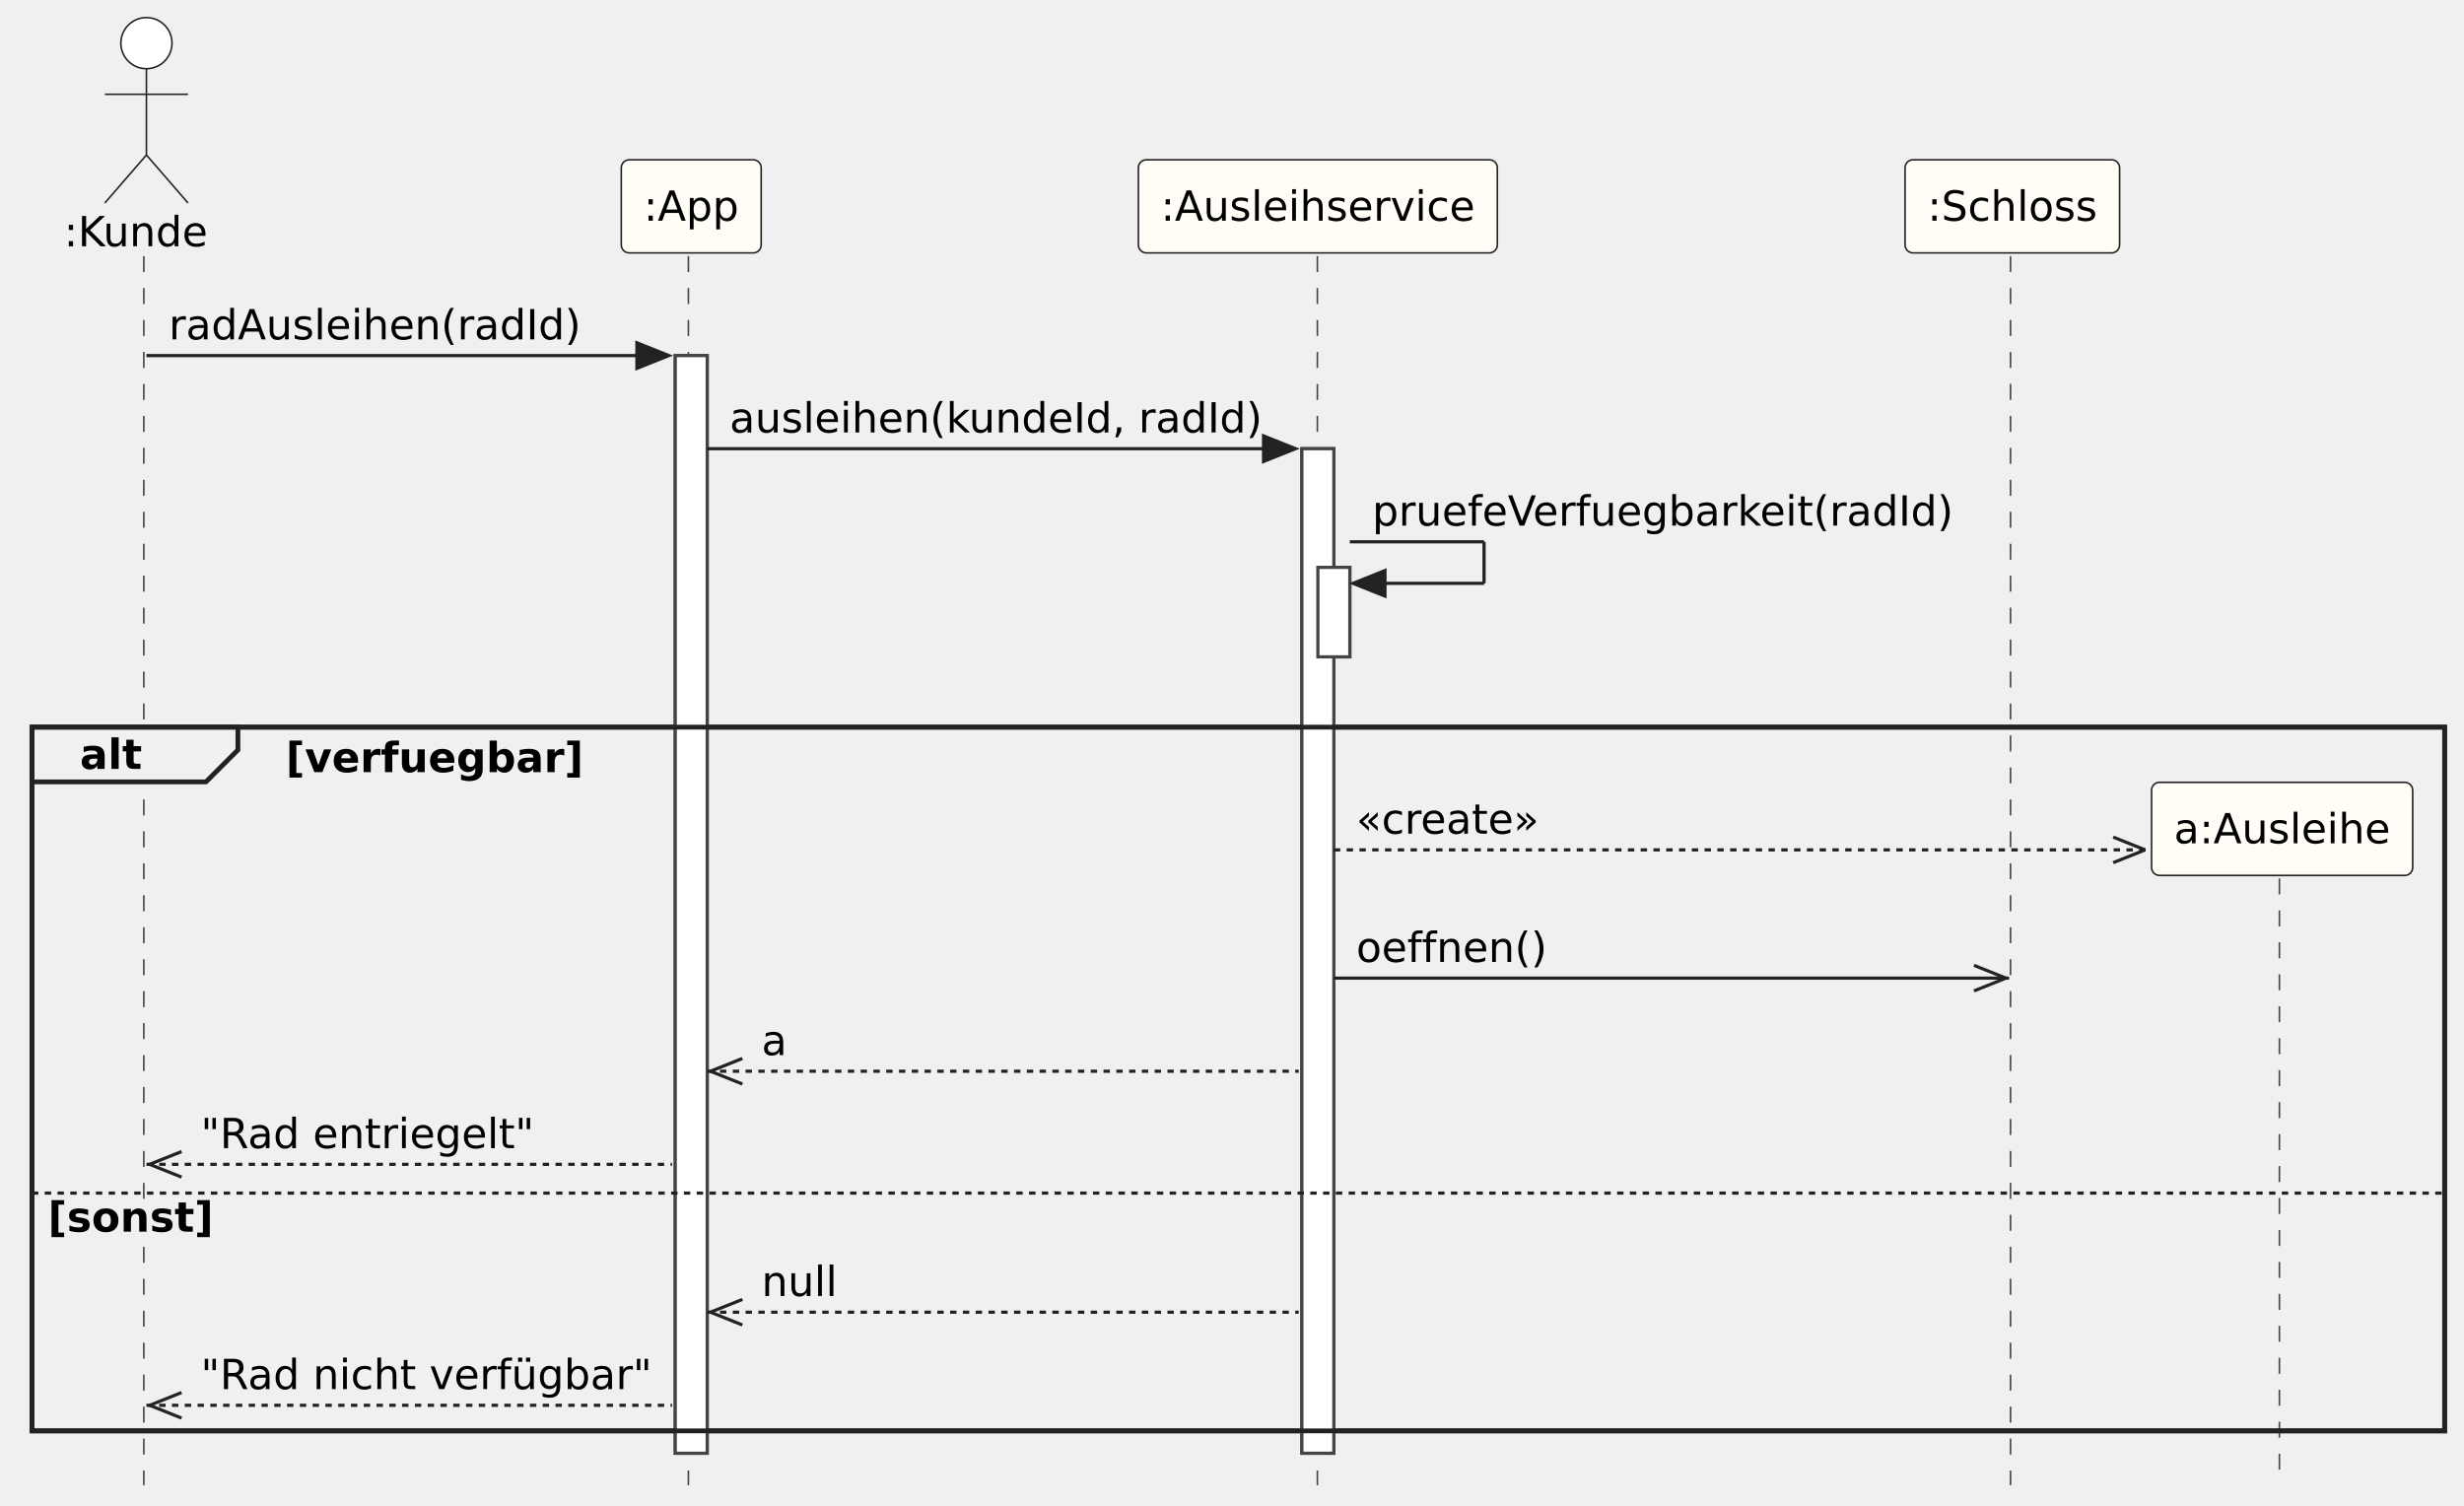
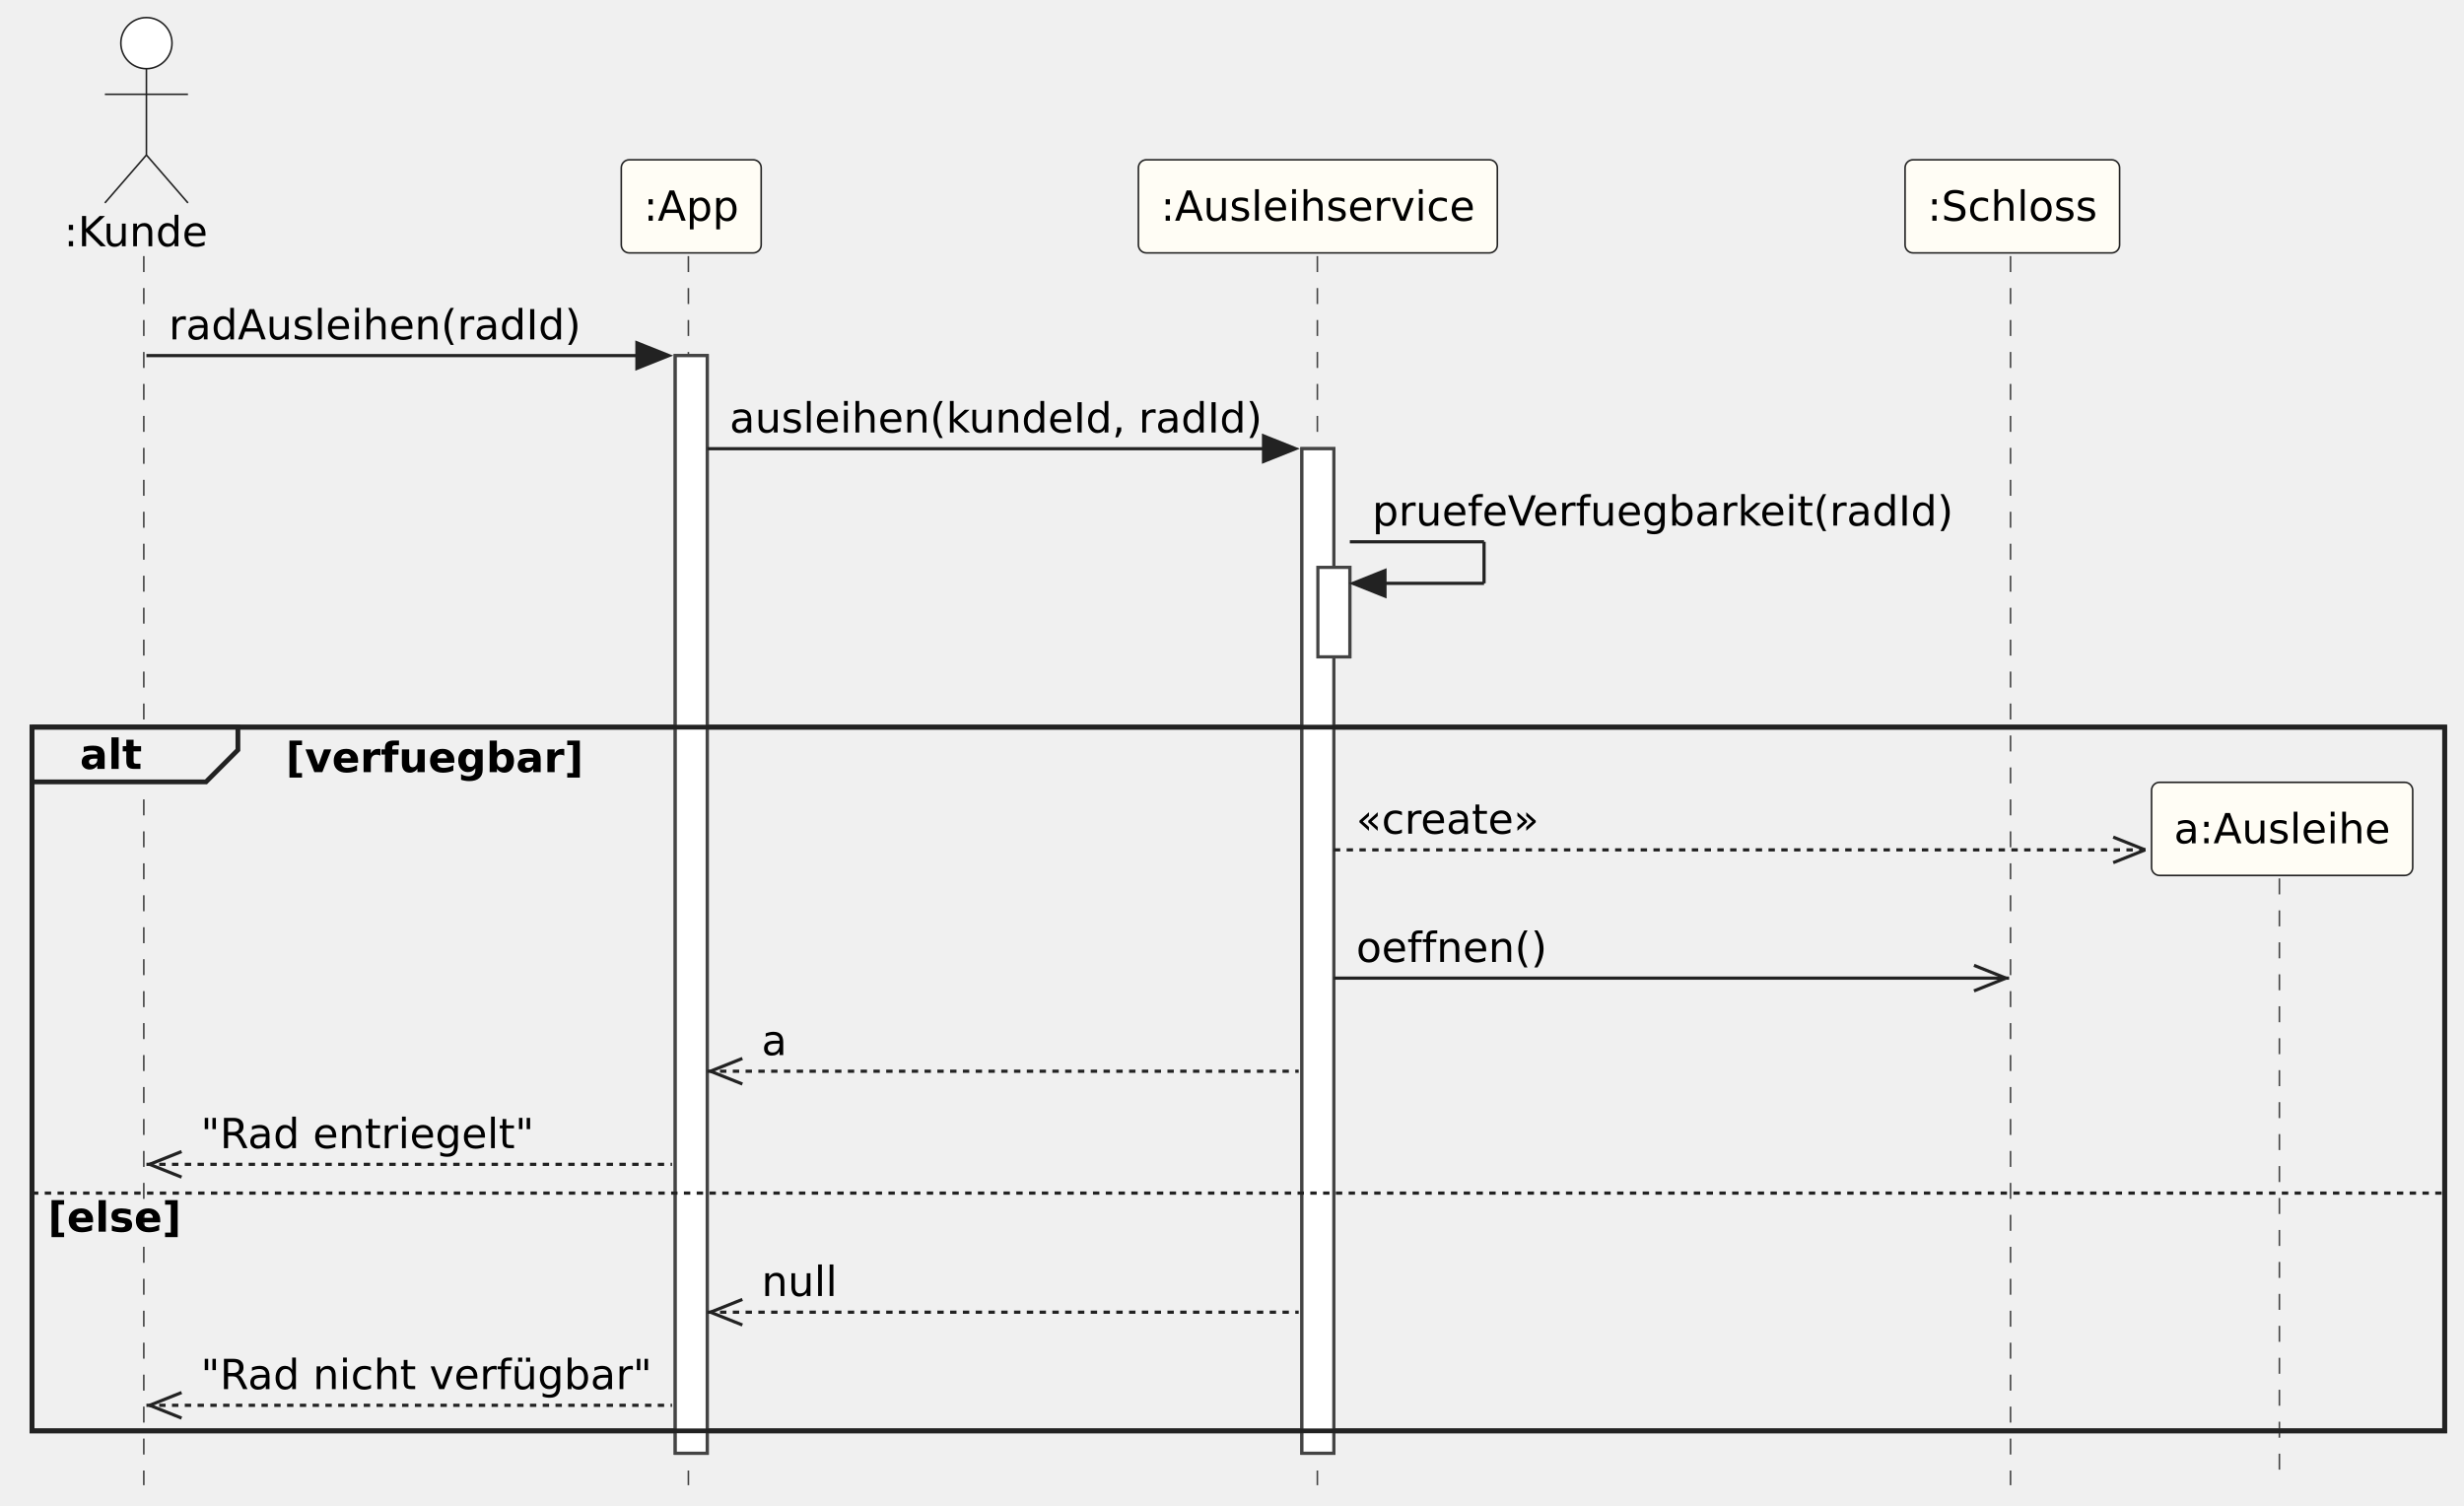
<svg xmlns="http://www.w3.org/2000/svg" contentStyleType="text/css" height="471px" preserveAspectRatio="none" style="width:771px;height:471px;background:#FFFFFF;" version="1.1" viewBox="0 0 771 471" width="771px" zoomAndPan="magnify">
  <defs />
  <g>
    <rect fill="#FFFFFF" height="343.461" style="stroke:#444444;stroke-width:1;" width="10" x="211.293" y="111.266" />
    <rect fill="#FFFFFF" height="314.328" style="stroke:#444444;stroke-width:1;" width="10" x="407.37" y="140.398" />
    <rect fill="#FFFFFF" height="28" style="stroke:#444444;stroke-width:1;" width="10" x="412.37" y="177.531" />
    <rect fill="none" height="220.195" style="stroke:#222222;stroke-width:1.5;" width="754.947" x="10" y="227.531" />
    <line style="stroke:#444444;stroke-width:0.5;stroke-dasharray:5.0,5.0;" x1="45" x2="45" y1="80.133" y2="464.727" />
    <line style="stroke:#444444;stroke-width:0.5;stroke-dasharray:5.0,5.0;" x1="215.405" x2="215.405" y1="80.133" y2="464.727" />
    <line style="stroke:#444444;stroke-width:0.5;stroke-dasharray:5.0,5.0;" x1="412.214" x2="412.214" y1="80.133" y2="464.727" />
    <line style="stroke:#444444;stroke-width:0.5;stroke-dasharray:5.0,5.0;" x1="629.106" x2="629.106" y1="80.133" y2="464.727" />
    <line style="stroke:#444444;stroke-width:0.5;stroke-dasharray:5.0,5.0;" x1="713.236" x2="713.236" y1="274.863" y2="464.727" />
    <text fill="#000000" font-family="DejaVu Sans, Arial, Helvetica, sans-serif" font-size="13" lengthAdjust="spacing" textLength="45.633" x="20" y="77.067">:Kunde</text>
    <ellipse cx="45.817" cy="13.5" fill="#FFFFFF" rx="8" ry="8" style="stroke:#222222;stroke-width:0.5;" />
    <path d="M45.817,21.5 L45.817,48.5 M32.817,29.5 L58.817,29.5 M45.817,48.5 L32.817,63.5 M45.817,48.5 L58.817,63.5 " fill="none" style="stroke:#222222;stroke-width:0.5;" />
    <rect fill="#FFFDF5" height="29.133" rx="2.5" ry="2.5" style="stroke:#222222;stroke-width:0.5;" width="43.777" x="194.405" y="50" />
    <text fill="#000000" font-family="DejaVu Sans, Arial, Helvetica, sans-serif" font-size="13" lengthAdjust="spacing" textLength="29.777" x="201.405" y="69.067">:App</text>
    <rect fill="#FFFDF5" height="29.133" rx="2.5" ry="2.5" style="stroke:#222222;stroke-width:0.5;" width="112.312" x="356.214" y="50" />
    <text fill="#000000" font-family="DejaVu Sans, Arial, Helvetica, sans-serif" font-size="13" lengthAdjust="spacing" textLength="98.312" x="363.214" y="69.067">:Ausleihservice</text>
    <rect fill="#FFFDF5" height="29.133" rx="2.5" ry="2.5" style="stroke:#222222;stroke-width:0.5;" width="67.13" x="596.106" y="50" />
    <text fill="#000000" font-family="DejaVu Sans, Arial, Helvetica, sans-serif" font-size="13" lengthAdjust="spacing" textLength="53.13" x="603.106" y="69.067">:Schloss</text>
    <rect fill="#FFFFFF" height="343.461" style="stroke:#444444;stroke-width:1;" width="10" x="211.293" y="111.266" />
    <rect fill="#FFFFFF" height="314.328" style="stroke:#444444;stroke-width:1;" width="10" x="407.37" y="140.398" />
    <rect fill="#FFFFFF" height="28" style="stroke:#444444;stroke-width:1;" width="10" x="412.37" y="177.531" />
    <polygon fill="#222222" points="199.293,107.266,209.293,111.266,199.293,115.266" style="stroke:#222222;stroke-width:1;" />
    <line style="stroke:#222222;stroke-width:1;" x1="45.817" x2="205.293" y1="111.266" y2="111.266" />
    <text fill="#000000" font-family="DejaVu Sans, Arial, Helvetica, sans-serif" font-size="13" lengthAdjust="spacing" textLength="128.959" x="52.817" y="106.2">radAusleihen(radId)</text>
    <polygon fill="#222222" points="395.37,136.398,405.37,140.398,395.37,144.398" style="stroke:#222222;stroke-width:1;" />
    <line style="stroke:#222222;stroke-width:1;" x1="221.293" x2="401.37" y1="140.398" y2="140.398" />
    <text fill="#000000" font-family="DejaVu Sans, Arial, Helvetica, sans-serif" font-size="13" lengthAdjust="spacing" textLength="167.077" x="228.293" y="135.333">ausleihen(kundeId, radId)</text>
    <line style="stroke:#222222;stroke-width:1;" x1="422.37" x2="464.37" y1="169.531" y2="169.531" />
    <line style="stroke:#222222;stroke-width:1;" x1="464.37" x2="464.37" y1="169.531" y2="182.531" />
    <line style="stroke:#222222;stroke-width:1;" x1="423.37" x2="464.37" y1="182.531" y2="182.531" />
    <polygon fill="#222222" points="433.37,178.531,423.37,182.531,433.37,186.531" style="stroke:#222222;stroke-width:1;" />
    <text fill="#000000" font-family="DejaVu Sans, Arial, Helvetica, sans-serif" font-size="13" lengthAdjust="spacing" textLength="183.301" x="429.37" y="164.465">pruefeVerfuegbarkeit(radId)</text>
    <path d="M10,227.531 L74.443,227.531 L74.443,234.664 L64.443,244.664 L10,244.664 L10,227.531 " fill="#F0F0F0" style="stroke:#222222;stroke-width:1.5;" />
    <rect fill="none" height="220.195" style="stroke:#222222;stroke-width:1.5;" width="754.947" x="10" y="227.531" />
    <text fill="#000000" font-family="DejaVu Sans, Arial, Helvetica, sans-serif" font-size="13" font-weight="bold" lengthAdjust="spacing" textLength="19.443" x="25" y="240.598">alt</text>
    <text fill="#000000" font-family="DejaVu Sans, Arial, Helvetica, sans-serif" font-size="13" font-weight="bold" lengthAdjust="spacing" textLength="93.107" x="89.443" y="241.598">[verfuegbar]</text>
    <line style="stroke:#222222;stroke-width:1;" x1="671.236" x2="661.236" y1="265.93" y2="261.93" />
    <line style="stroke:#222222;stroke-width:1;" x1="671.236" x2="661.236" y1="265.93" y2="269.93" />
    <line style="stroke:#222222;stroke-width:1;stroke-dasharray:2.0,2.0;" x1="417.37" x2="672.236" y1="265.93" y2="265.93" />
    <text fill="#000000" font-family="DejaVu Sans, Arial, Helvetica, sans-serif" font-size="13" lengthAdjust="spacing" textLength="57.459" x="424.37" y="260.864">«create»</text>
    <rect fill="#FFFDF5" height="29.133" rx="2.5" ry="2.5" style="stroke:#222222;stroke-width:0.5;" width="81.71" x="673.236" y="244.797" />
    <text fill="#000000" font-family="DejaVu Sans, Arial, Helvetica, sans-serif" font-size="13" lengthAdjust="spacing" textLength="67.71" x="680.236" y="263.864">a:Ausleihe</text>
    <line style="stroke:#222222;stroke-width:1;" x1="627.671" x2="617.671" y1="306.062" y2="302.062" />
    <line style="stroke:#222222;stroke-width:1;" x1="627.671" x2="617.671" y1="306.062" y2="310.062" />
    <line style="stroke:#222222;stroke-width:1;" x1="417.37" x2="628.671" y1="306.062" y2="306.062" />
    <text fill="#000000" font-family="DejaVu Sans, Arial, Helvetica, sans-serif" font-size="13" lengthAdjust="spacing" textLength="59.725" x="424.37" y="300.997">oeffnen()</text>
    <line style="stroke:#222222;stroke-width:1;" x1="222.293" x2="232.293" y1="335.195" y2="331.195" />
    <line style="stroke:#222222;stroke-width:1;" x1="222.293" x2="232.293" y1="335.195" y2="339.195" />
    <line style="stroke:#222222;stroke-width:1;stroke-dasharray:2.0,2.0;" x1="221.293" x2="406.37" y1="335.195" y2="335.195" />
    <text fill="#000000" font-family="DejaVu Sans, Arial, Helvetica, sans-serif" font-size="13" lengthAdjust="spacing" textLength="7.966" x="238.293" y="330.129">a</text>
    <line style="stroke:#222222;stroke-width:1;" x1="46.817" x2="56.817" y1="364.328" y2="360.328" />
    <line style="stroke:#222222;stroke-width:1;" x1="46.817" x2="56.817" y1="364.328" y2="368.328" />
    <line style="stroke:#222222;stroke-width:1;stroke-dasharray:2.0,2.0;" x1="45.817" x2="210.293" y1="364.328" y2="364.328" />
    <text fill="#000000" font-family="DejaVu Sans, Arial, Helvetica, sans-serif" font-size="13" lengthAdjust="spacing" textLength="104.59" x="62.817" y="359.262">"Rad entriegelt"</text>
    <line style="stroke:#222222;stroke-width:1;stroke-dasharray:2.0,2.0;" x1="10" x2="764.947" y1="373.328" y2="373.328" />
-     <text fill="#000000" font-family="DejaVu Sans, Arial, Helvetica, sans-serif" font-size="13" font-weight="bold" lengthAdjust="spacing" textLength="51.759" x="15" y="385.395">[sonst]</text>
+     <text fill="#000000" font-family="DejaVu Sans, Arial, Helvetica, sans-serif" font-size="13" font-weight="bold" lengthAdjust="spacing" textLength="41.71" x="15" y="385.395">[else]</text>
    <line style="stroke:#222222;stroke-width:1;" x1="222.293" x2="232.293" y1="410.594" y2="406.594" />
    <line style="stroke:#222222;stroke-width:1;" x1="222.293" x2="232.293" y1="410.594" y2="414.594" />
    <line style="stroke:#222222;stroke-width:1;stroke-dasharray:2.0,2.0;" x1="221.293" x2="406.37" y1="410.594" y2="410.594" />
    <text fill="#000000" font-family="DejaVu Sans, Arial, Helvetica, sans-serif" font-size="13" lengthAdjust="spacing" textLength="23.702" x="238.293" y="405.528">null</text>
    <line style="stroke:#222222;stroke-width:1;" x1="46.817" x2="56.817" y1="439.727" y2="435.727" />
    <line style="stroke:#222222;stroke-width:1;" x1="46.817" x2="56.817" y1="439.727" y2="443.727" />
    <line style="stroke:#222222;stroke-width:1;stroke-dasharray:2.0,2.0;" x1="45.817" x2="210.293" y1="439.727" y2="439.727" />
    <text fill="#000000" font-family="DejaVu Sans, Arial, Helvetica, sans-serif" font-size="13" lengthAdjust="spacing" textLength="141.477" x="62.817" y="434.661">"Rad nicht verfügbar"</text>
  </g>
</svg>
